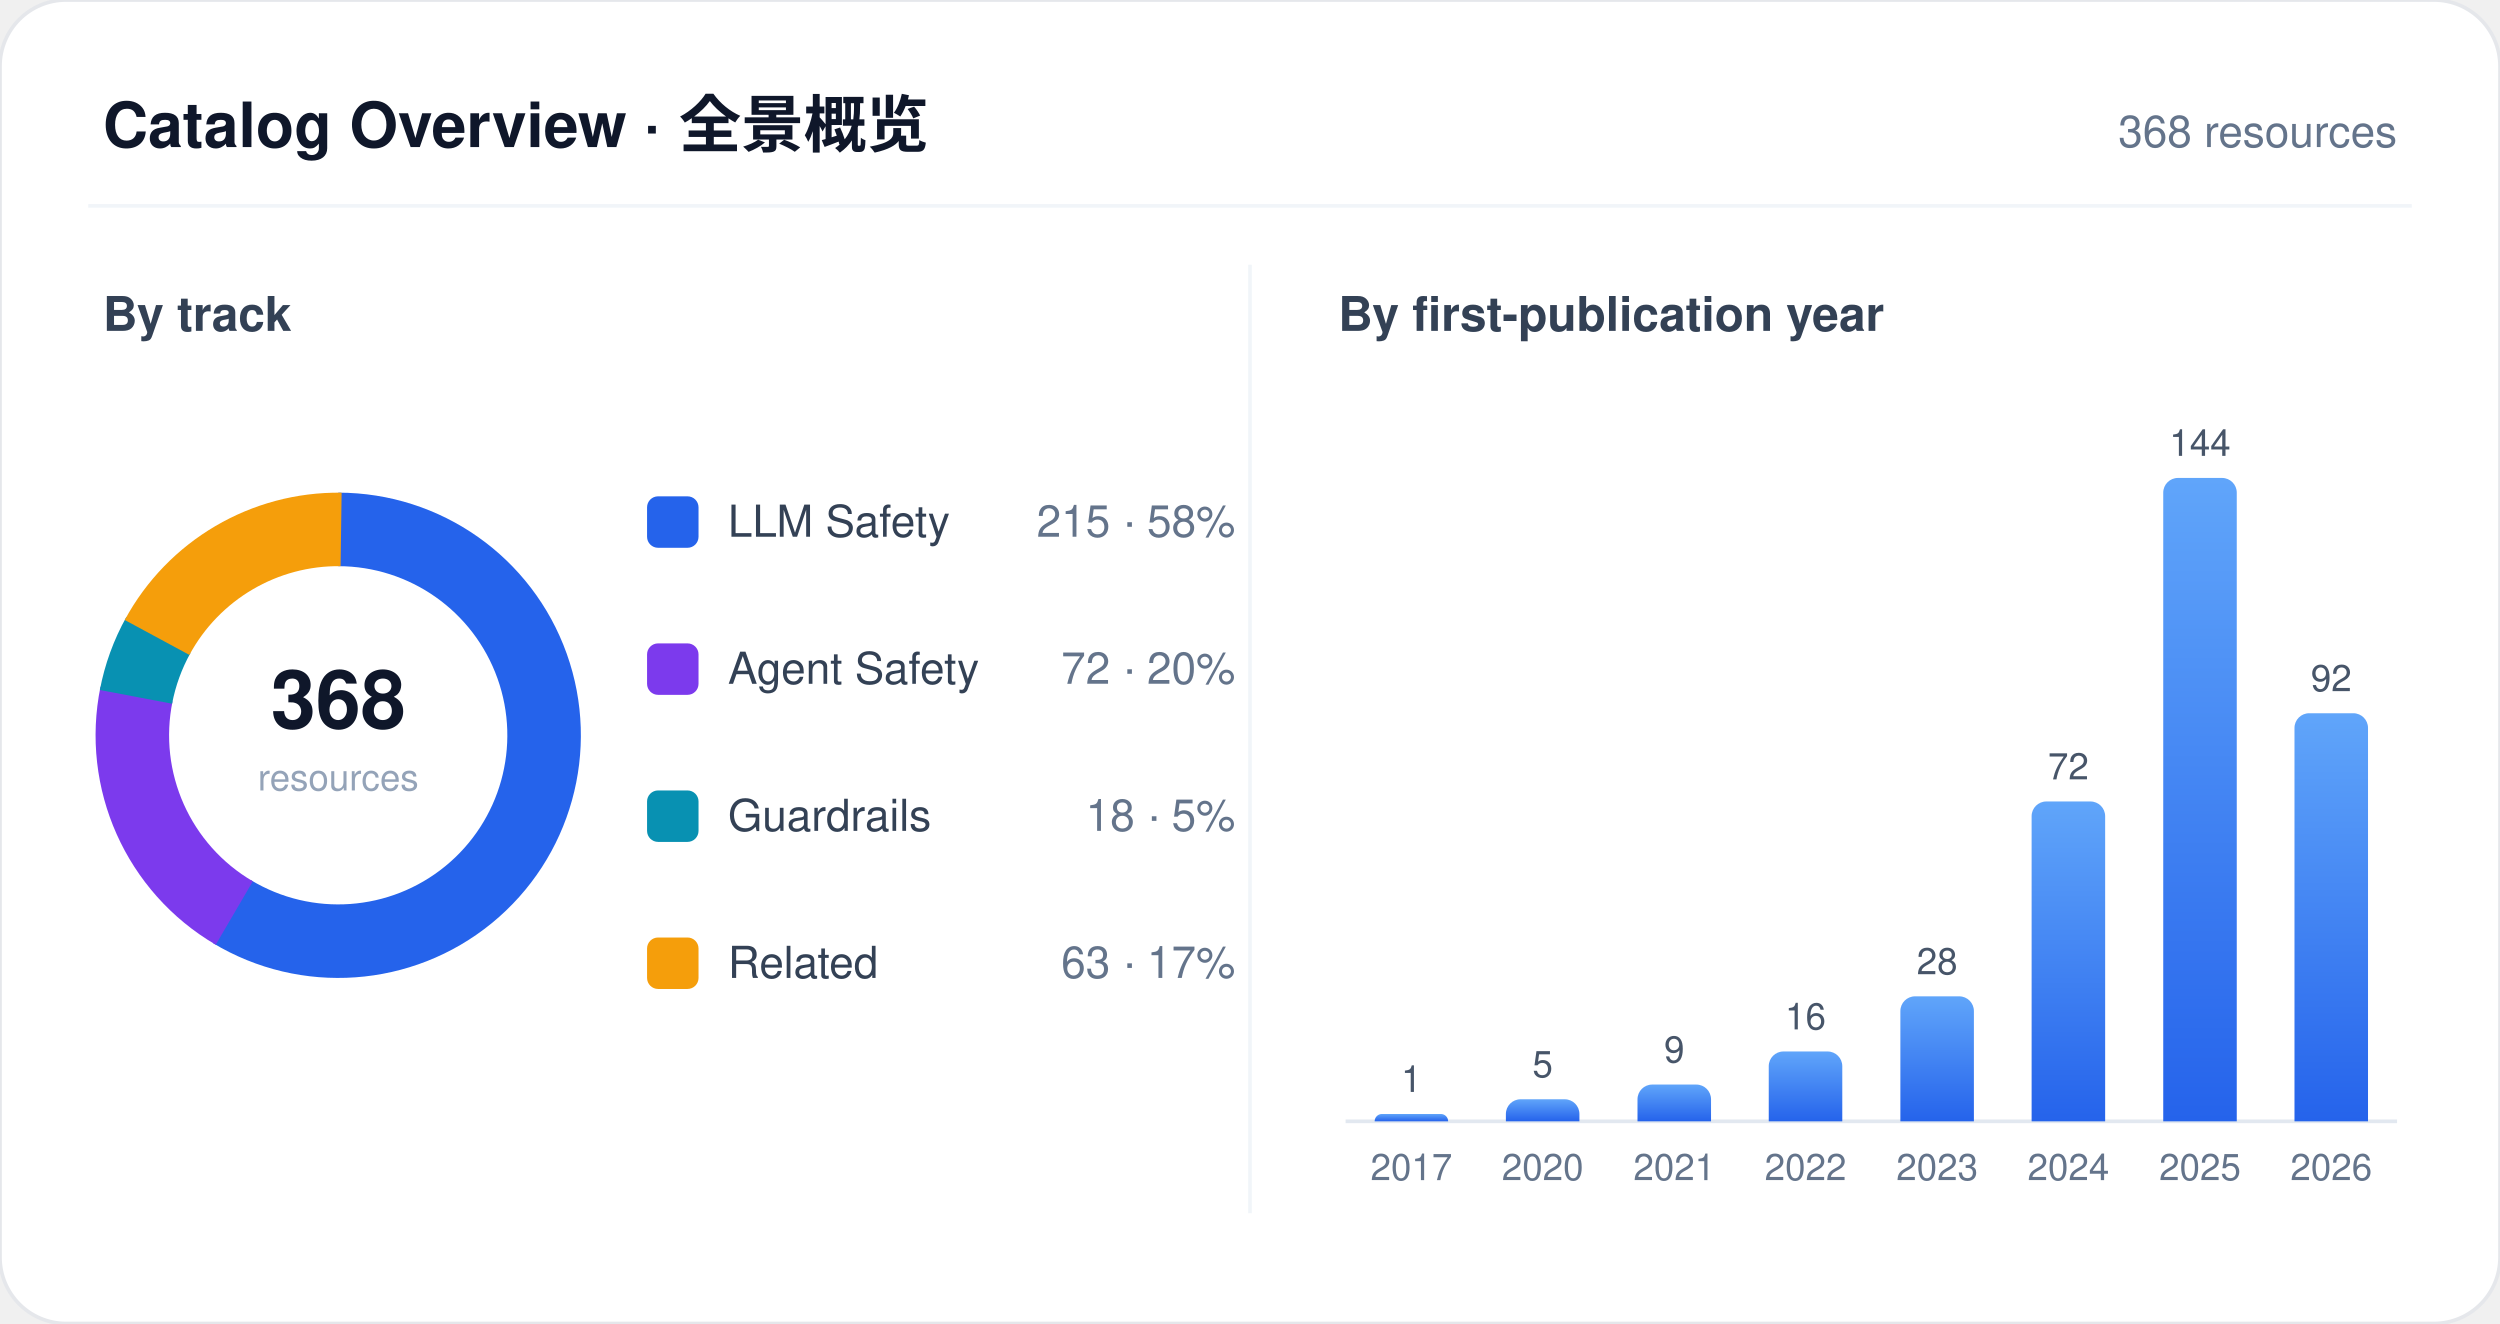
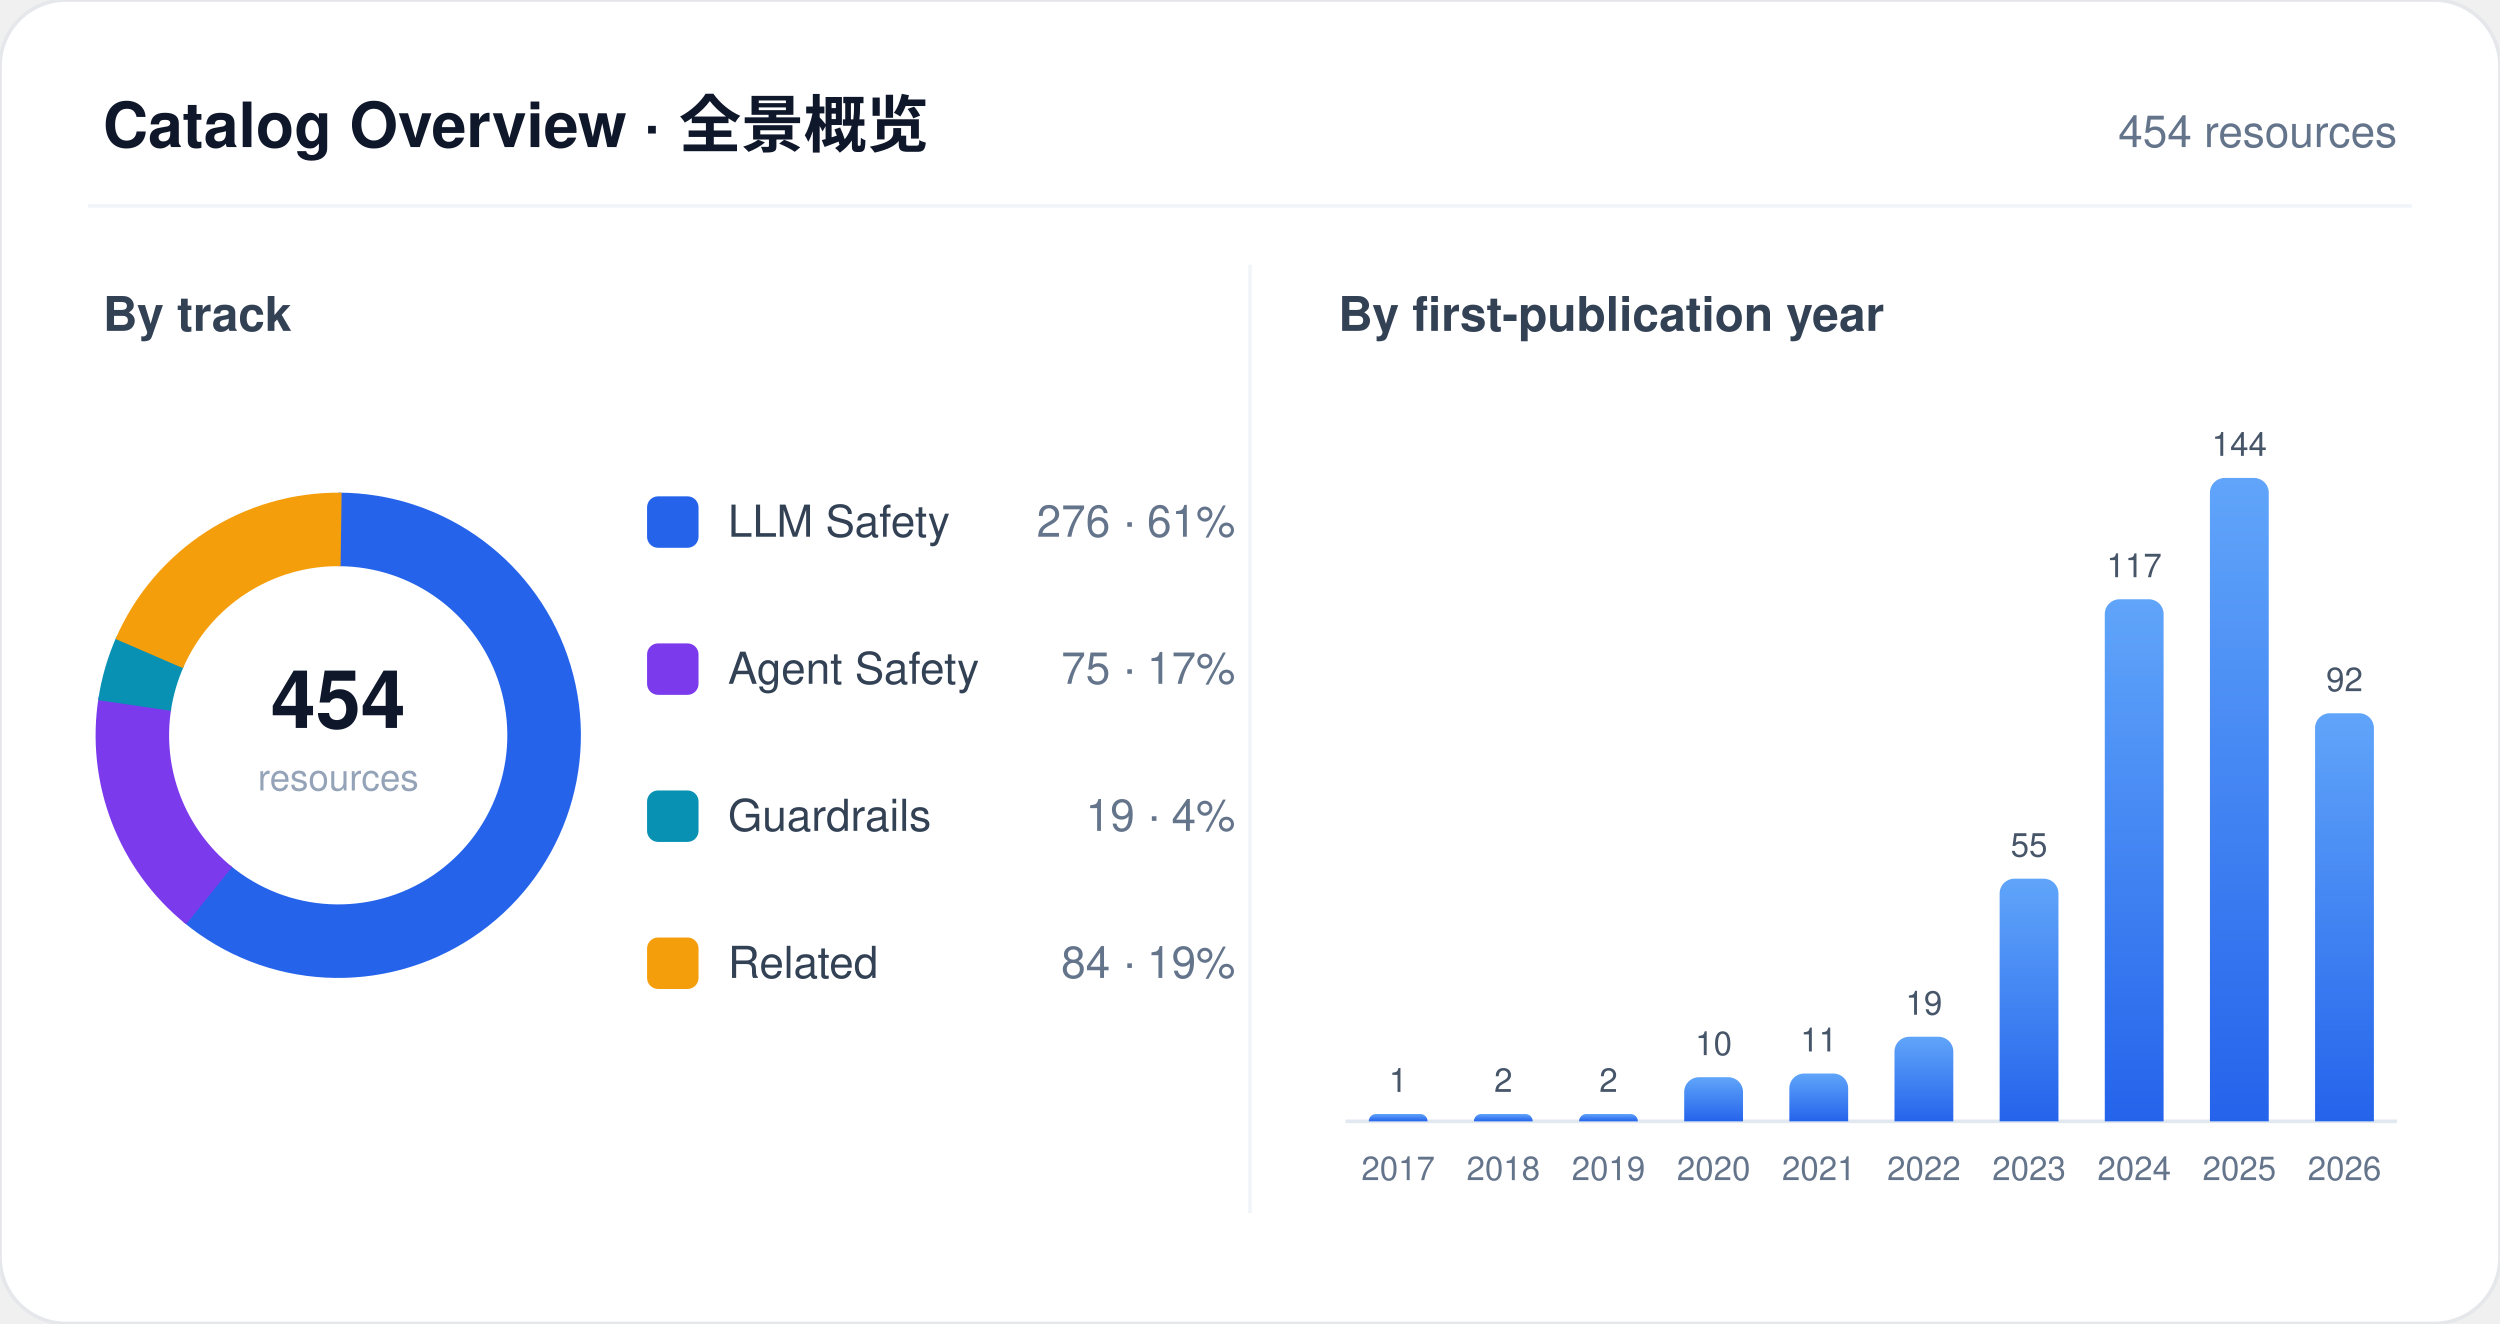
<svg xmlns="http://www.w3.org/2000/svg" width="680" height="360" viewBox="0 0 680 360" role="img" aria-label="Catalog overview">
  <defs>
    <linearGradient id="barGrad" x1="0" y1="0" x2="0" y2="1">
      <stop offset="0" stop-color="#60a5fa" />
      <stop offset="1" stop-color="#2563eb" />
    </linearGradient>
  </defs>
  <rect x="0" y="0" width="680" height="360" rx="18" fill="#ffffff" stroke="#e5e7eb" stroke-width="1" />
  <text x="28" y="40" font-family="Segoe UI, -apple-system, Helvetica, Arial, sans-serif" font-size="17" font-weight="700" fill="#0f172a">Catalog Overview · 全景概览</text>
-   <text x="652" y="40" font-family="Segoe UI, -apple-system, Helvetica, Arial, sans-serif" font-size="12" fill="#64748b" text-anchor="end">368 resources</text>
+   <text x="652" y="40" font-family="Segoe UI, -apple-system, Helvetica, Arial, sans-serif" font-size="12" fill="#64748b" text-anchor="end">454 resources</text>
  <line x1="24" y1="56" x2="656" y2="56" stroke="#f1f5f9" stroke-width="1" />
  <text x="28" y="90" font-family="Segoe UI, -apple-system, Helvetica, Arial, sans-serif" font-size="13" font-weight="700" fill="#334155">By track</text>
-   <path d="M 92.00 134.00 A 66 66 0 1 1 57.88 256.50 L 68.22 239.38 A 46 46 0 1 0 92.00 154.00 Z" fill="#2563eb" />
-   <path d="M 58.68 256.97 A 66 66 0 0 1 27.34 186.77 L 46.93 190.78 A 46 46 0 0 0 68.77 239.71 Z" fill="#7c3aed" />
-   <path d="M 27.16 187.68 A 66 66 0 0 1 34.37 167.83 L 51.83 177.58 A 46 46 0 0 0 46.81 191.41 Z" fill="#0891b2" />
-   <path d="M 33.93 168.64 A 66 66 0 0 1 92.92 134.01 L 92.64 154.00 A 46 46 0 0 0 51.52 178.14 Z" fill="#f59e0b" />
-   <text x="92" y="198" font-family="Segoe UI, -apple-system, Helvetica, Arial, sans-serif" font-size="22" font-weight="700" fill="#0f172a" text-anchor="middle">368</text>
+   <path d="M 92.00 134.00 A 66 66 0 1 1 49.88 250.81 L 62.64 235.42 A 46 46 0 1 0 92.00 154.00 Z" fill="#2563eb" />
+   <path d="M 50.60 251.40 A 66 66 0 0 1 26.84 189.53 L 46.58 192.70 A 46 46 0 0 0 63.14 235.82 Z" fill="#7c3aed" />
+   <path d="M 26.70 190.44 A 66 66 0 0 1 31.80 172.95 L 50.04 181.15 A 46 46 0 0 0 46.48 193.34 Z" fill="#0891b2" />
+   <path d="M 31.42 173.80 A 66 66 0 0 1 92.92 134.01 L 92.64 154.00 A 46 46 0 0 0 49.78 181.74 Z" fill="#f59e0b" />
+   <text x="92" y="198" font-family="Segoe UI, -apple-system, Helvetica, Arial, sans-serif" font-size="22" font-weight="700" fill="#0f172a" text-anchor="middle">454</text>
  <text x="92" y="215" font-family="Segoe UI, -apple-system, Helvetica, Arial, sans-serif" font-size="10" fill="#94a3b8" text-anchor="middle">resources</text>
  <rect x="176" y="135" width="14" height="14" rx="3" fill="#2563eb" />
  <text x="198" y="146" font-family="Segoe UI, -apple-system, Helvetica, Arial, sans-serif" font-size="12" fill="#334155">LLM Safety</text>
-   <text x="336" y="146" font-family="Segoe UI, -apple-system, Helvetica, Arial, sans-serif" font-size="12" fill="#64748b" text-anchor="end">215 · 58%</text>
+   <text x="336" y="146" font-family="Segoe UI, -apple-system, Helvetica, Arial, sans-serif" font-size="12" fill="#64748b" text-anchor="end">276 · 61%</text>
  <rect x="176" y="175" width="14" height="14" rx="3" fill="#7c3aed" />
  <text x="198" y="186" font-family="Segoe UI, -apple-system, Helvetica, Arial, sans-serif" font-size="12" fill="#334155">Agent Safety</text>
-   <text x="336" y="186" font-family="Segoe UI, -apple-system, Helvetica, Arial, sans-serif" font-size="12" fill="#64748b" text-anchor="end">72 · 20%</text>
+   <text x="336" y="186" font-family="Segoe UI, -apple-system, Helvetica, Arial, sans-serif" font-size="12" fill="#64748b" text-anchor="end">75 · 17%</text>
  <rect x="176" y="215" width="14" height="14" rx="3" fill="#0891b2" />
  <text x="198" y="226" font-family="Segoe UI, -apple-system, Helvetica, Arial, sans-serif" font-size="12" fill="#334155">Guardrails</text>
-   <text x="336" y="226" font-family="Segoe UI, -apple-system, Helvetica, Arial, sans-serif" font-size="12" fill="#64748b" text-anchor="end">18 · 5%</text>
+   <text x="336" y="226" font-family="Segoe UI, -apple-system, Helvetica, Arial, sans-serif" font-size="12" fill="#64748b" text-anchor="end">19 · 4%</text>
  <rect x="176" y="255" width="14" height="14" rx="3" fill="#f59e0b" />
  <text x="198" y="266" font-family="Segoe UI, -apple-system, Helvetica, Arial, sans-serif" font-size="12" fill="#334155">Related</text>
-   <text x="336" y="266" font-family="Segoe UI, -apple-system, Helvetica, Arial, sans-serif" font-size="12" fill="#64748b" text-anchor="end">63 · 17%</text>
+   <text x="336" y="266" font-family="Segoe UI, -apple-system, Helvetica, Arial, sans-serif" font-size="12" fill="#64748b" text-anchor="end">84 · 19%</text>
  <line x1="340" y1="72" x2="340" y2="330" stroke="#f1f5f9" stroke-width="1" />
  <text x="364" y="90" font-family="Segoe UI, -apple-system, Helvetica, Arial, sans-serif" font-size="13" font-weight="700" fill="#334155">By first-publication year</text>
  <line x1="366" y1="305" x2="652" y2="305" stroke="#e2e8f0" stroke-width="1" />
-   <path d="M 373.9 305.0 A 2 2 0 0 1 375.9 303.0 L 391.9 303.0 A 2 2 0 0 1 393.9 305.0 L 393.9 305.0 L 373.9 305.0 Z" fill="url(#barGrad)" />
-   <text x="383.9" y="297.0" font-family="Segoe UI, -apple-system, Helvetica, Arial, sans-serif" font-size="10" fill="#475569" text-anchor="middle">1</text>
-   <text x="383.9" y="321.0" font-family="Segoe UI, -apple-system, Helvetica, Arial, sans-serif" font-size="10" fill="#64748b" text-anchor="middle">2017</text>
-   <path d="M 409.6 303.0 A 4 4 0 0 1 413.6 299.0 L 425.6 299.0 A 4 4 0 0 1 429.6 303.0 L 429.6 305.0 L 409.6 305.0 Z" fill="url(#barGrad)" />
-   <text x="419.6" y="293.0" font-family="Segoe UI, -apple-system, Helvetica, Arial, sans-serif" font-size="10" fill="#475569" text-anchor="middle">5</text>
-   <text x="419.6" y="321.0" font-family="Segoe UI, -apple-system, Helvetica, Arial, sans-serif" font-size="10" fill="#64748b" text-anchor="middle">2020</text>
-   <path d="M 445.4 299.0 A 4 4 0 0 1 449.4 295.0 L 461.4 295.0 A 4 4 0 0 1 465.4 299.0 L 465.4 305.0 L 445.4 305.0 Z" fill="url(#barGrad)" />
-   <text x="455.4" y="289.0" font-family="Segoe UI, -apple-system, Helvetica, Arial, sans-serif" font-size="10" fill="#475569" text-anchor="middle">9</text>
-   <text x="455.4" y="321.0" font-family="Segoe UI, -apple-system, Helvetica, Arial, sans-serif" font-size="10" fill="#64748b" text-anchor="middle">2021</text>
-   <path d="M 481.1 290.0 A 4 4 0 0 1 485.1 286.0 L 497.1 286.0 A 4 4 0 0 1 501.1 290.0 L 501.1 305.0 L 481.1 305.0 Z" fill="url(#barGrad)" />
-   <text x="491.1" y="280.0" font-family="Segoe UI, -apple-system, Helvetica, Arial, sans-serif" font-size="10" fill="#475569" text-anchor="middle">16</text>
-   <text x="491.1" y="321.0" font-family="Segoe UI, -apple-system, Helvetica, Arial, sans-serif" font-size="10" fill="#64748b" text-anchor="middle">2022</text>
-   <path d="M 516.9 275.0 A 4 4 0 0 1 520.9 271.0 L 532.9 271.0 A 4 4 0 0 1 536.9 275.0 L 536.9 305.0 L 516.9 305.0 Z" fill="url(#barGrad)" />
-   <text x="526.9" y="265.0" font-family="Segoe UI, -apple-system, Helvetica, Arial, sans-serif" font-size="10" fill="#475569" text-anchor="middle">28</text>
-   <text x="526.9" y="321.0" font-family="Segoe UI, -apple-system, Helvetica, Arial, sans-serif" font-size="10" fill="#64748b" text-anchor="middle">2023</text>
-   <path d="M 552.6 222.0 A 4 4 0 0 1 556.6 218.0 L 568.6 218.0 A 4 4 0 0 1 572.6 222.0 L 572.6 305.0 L 552.6 305.0 Z" fill="url(#barGrad)" />
-   <text x="562.6" y="212.0" font-family="Segoe UI, -apple-system, Helvetica, Arial, sans-serif" font-size="10" fill="#475569" text-anchor="middle">72</text>
-   <text x="562.6" y="321.0" font-family="Segoe UI, -apple-system, Helvetica, Arial, sans-serif" font-size="10" fill="#64748b" text-anchor="middle">2024</text>
-   <path d="M 588.4 134.0 A 4 4 0 0 1 592.4 130.0 L 604.4 130.0 A 4 4 0 0 1 608.4 134.0 L 608.4 305.0 L 588.4 305.0 Z" fill="url(#barGrad)" />
-   <text x="598.4" y="124.0" font-family="Segoe UI, -apple-system, Helvetica, Arial, sans-serif" font-size="10" fill="#475569" text-anchor="middle">144</text>
-   <text x="598.4" y="321.0" font-family="Segoe UI, -apple-system, Helvetica, Arial, sans-serif" font-size="10" fill="#64748b" text-anchor="middle">2025</text>
-   <path d="M 624.1 198.0 A 4 4 0 0 1 628.1 194.0 L 640.1 194.0 A 4 4 0 0 1 644.1 198.0 L 644.1 305.0 L 624.1 305.0 Z" fill="url(#barGrad)" />
-   <text x="634.1" y="188.0" font-family="Segoe UI, -apple-system, Helvetica, Arial, sans-serif" font-size="10" fill="#475569" text-anchor="middle">92</text>
-   <text x="634.1" y="321.0" font-family="Segoe UI, -apple-system, Helvetica, Arial, sans-serif" font-size="10" fill="#64748b" text-anchor="middle">2026</text>
+   <path d="M 372.3 305.0 A 2 2 0 0 1 374.3 303.0 L 386.3 303.0 A 2 2 0 0 1 388.3 305.0 L 388.3 305.0 L 372.3 305.0 Z" fill="url(#barGrad)" />
+   <text x="380.3" y="297.0" font-family="Segoe UI, -apple-system, Helvetica, Arial, sans-serif" font-size="9" fill="#475569" text-anchor="middle">1</text>
+   <text x="380.3" y="321.0" font-family="Segoe UI, -apple-system, Helvetica, Arial, sans-serif" font-size="9" fill="#64748b" text-anchor="middle">2017</text>
+   <path d="M 400.9 305.0 A 2 2 0 0 1 402.9 303.0 L 414.9 303.0 A 2 2 0 0 1 416.9 305.0 L 416.9 305.0 L 400.9 305.0 Z" fill="url(#barGrad)" />
+   <text x="408.9" y="297.0" font-family="Segoe UI, -apple-system, Helvetica, Arial, sans-serif" font-size="9" fill="#475569" text-anchor="middle">2</text>
+   <text x="408.9" y="321.0" font-family="Segoe UI, -apple-system, Helvetica, Arial, sans-serif" font-size="9" fill="#64748b" text-anchor="middle">2018</text>
+   <path d="M 429.5 305.0 A 2 2 0 0 1 431.5 303.0 L 443.5 303.0 A 2 2 0 0 1 445.5 305.0 L 445.5 305.0 L 429.5 305.0 Z" fill="url(#barGrad)" />
+   <text x="437.5" y="297.0" font-family="Segoe UI, -apple-system, Helvetica, Arial, sans-serif" font-size="9" fill="#475569" text-anchor="middle">2</text>
+   <text x="437.5" y="321.0" font-family="Segoe UI, -apple-system, Helvetica, Arial, sans-serif" font-size="9" fill="#64748b" text-anchor="middle">2019</text>
+   <path d="M 458.1 297.0 A 4 4 0 0 1 462.1 293.0 L 470.1 293.0 A 4 4 0 0 1 474.1 297.0 L 474.1 305.0 L 458.1 305.0 Z" fill="url(#barGrad)" />
+   <text x="466.1" y="287.0" font-family="Segoe UI, -apple-system, Helvetica, Arial, sans-serif" font-size="9" fill="#475569" text-anchor="middle">10</text>
+   <text x="466.1" y="321.0" font-family="Segoe UI, -apple-system, Helvetica, Arial, sans-serif" font-size="9" fill="#64748b" text-anchor="middle">2020</text>
+   <path d="M 486.7 296.0 A 4 4 0 0 1 490.7 292.0 L 498.7 292.0 A 4 4 0 0 1 502.7 296.0 L 502.7 305.0 L 486.7 305.0 Z" fill="url(#barGrad)" />
+   <text x="494.7" y="286.0" font-family="Segoe UI, -apple-system, Helvetica, Arial, sans-serif" font-size="9" fill="#475569" text-anchor="middle">11</text>
+   <text x="494.7" y="321.0" font-family="Segoe UI, -apple-system, Helvetica, Arial, sans-serif" font-size="9" fill="#64748b" text-anchor="middle">2021</text>
+   <path d="M 515.3 286.0 A 4 4 0 0 1 519.3 282.0 L 527.3 282.0 A 4 4 0 0 1 531.3 286.0 L 531.3 305.0 L 515.3 305.0 Z" fill="url(#barGrad)" />
+   <text x="523.3" y="276.0" font-family="Segoe UI, -apple-system, Helvetica, Arial, sans-serif" font-size="9" fill="#475569" text-anchor="middle">19</text>
+   <text x="523.3" y="321.0" font-family="Segoe UI, -apple-system, Helvetica, Arial, sans-serif" font-size="9" fill="#64748b" text-anchor="middle">2022</text>
+   <path d="M 543.9 243.0 A 4 4 0 0 1 547.9 239.0 L 555.9 239.0 A 4 4 0 0 1 559.9 243.0 L 559.9 305.0 L 543.9 305.0 Z" fill="url(#barGrad)" />
+   <text x="551.9" y="233.0" font-family="Segoe UI, -apple-system, Helvetica, Arial, sans-serif" font-size="9" fill="#475569" text-anchor="middle">55</text>
+   <text x="551.9" y="321.0" font-family="Segoe UI, -apple-system, Helvetica, Arial, sans-serif" font-size="9" fill="#64748b" text-anchor="middle">2023</text>
+   <path d="M 572.5 167.0 A 4 4 0 0 1 576.5 163.0 L 584.5 163.0 A 4 4 0 0 1 588.5 167.0 L 588.5 305.0 L 572.5 305.0 Z" fill="url(#barGrad)" />
+   <text x="580.5" y="157.0" font-family="Segoe UI, -apple-system, Helvetica, Arial, sans-serif" font-size="9" fill="#475569" text-anchor="middle">117</text>
+   <text x="580.5" y="321.0" font-family="Segoe UI, -apple-system, Helvetica, Arial, sans-serif" font-size="9" fill="#64748b" text-anchor="middle">2024</text>
+   <path d="M 601.1 134.0 A 4 4 0 0 1 605.1 130.0 L 613.1 130.0 A 4 4 0 0 1 617.1 134.0 L 617.1 305.0 L 601.1 305.0 Z" fill="url(#barGrad)" />
+   <text x="609.1" y="124.0" font-family="Segoe UI, -apple-system, Helvetica, Arial, sans-serif" font-size="9" fill="#475569" text-anchor="middle">144</text>
+   <text x="609.1" y="321.0" font-family="Segoe UI, -apple-system, Helvetica, Arial, sans-serif" font-size="9" fill="#64748b" text-anchor="middle">2025</text>
+   <path d="M 629.7 198.0 A 4 4 0 0 1 633.7 194.0 L 641.7 194.0 A 4 4 0 0 1 645.7 198.0 L 645.7 305.0 L 629.7 305.0 Z" fill="url(#barGrad)" />
+   <text x="637.7" y="188.0" font-family="Segoe UI, -apple-system, Helvetica, Arial, sans-serif" font-size="9" fill="#475569" text-anchor="middle">92</text>
+   <text x="637.7" y="321.0" font-family="Segoe UI, -apple-system, Helvetica, Arial, sans-serif" font-size="9" fill="#64748b" text-anchor="middle">2026</text>
</svg>
